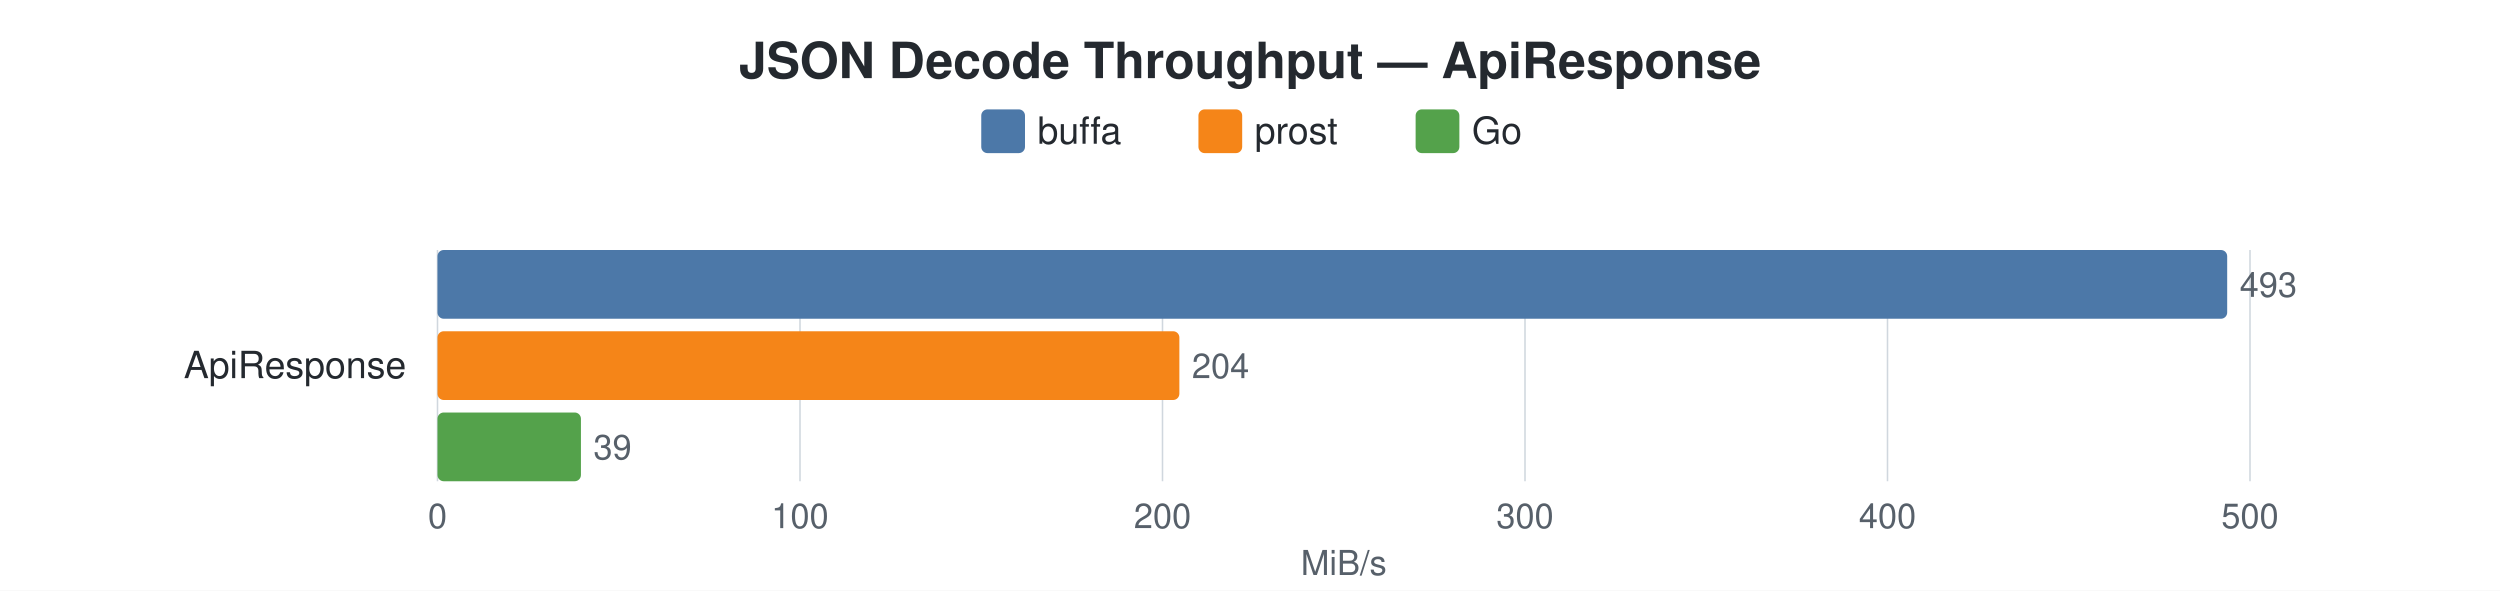
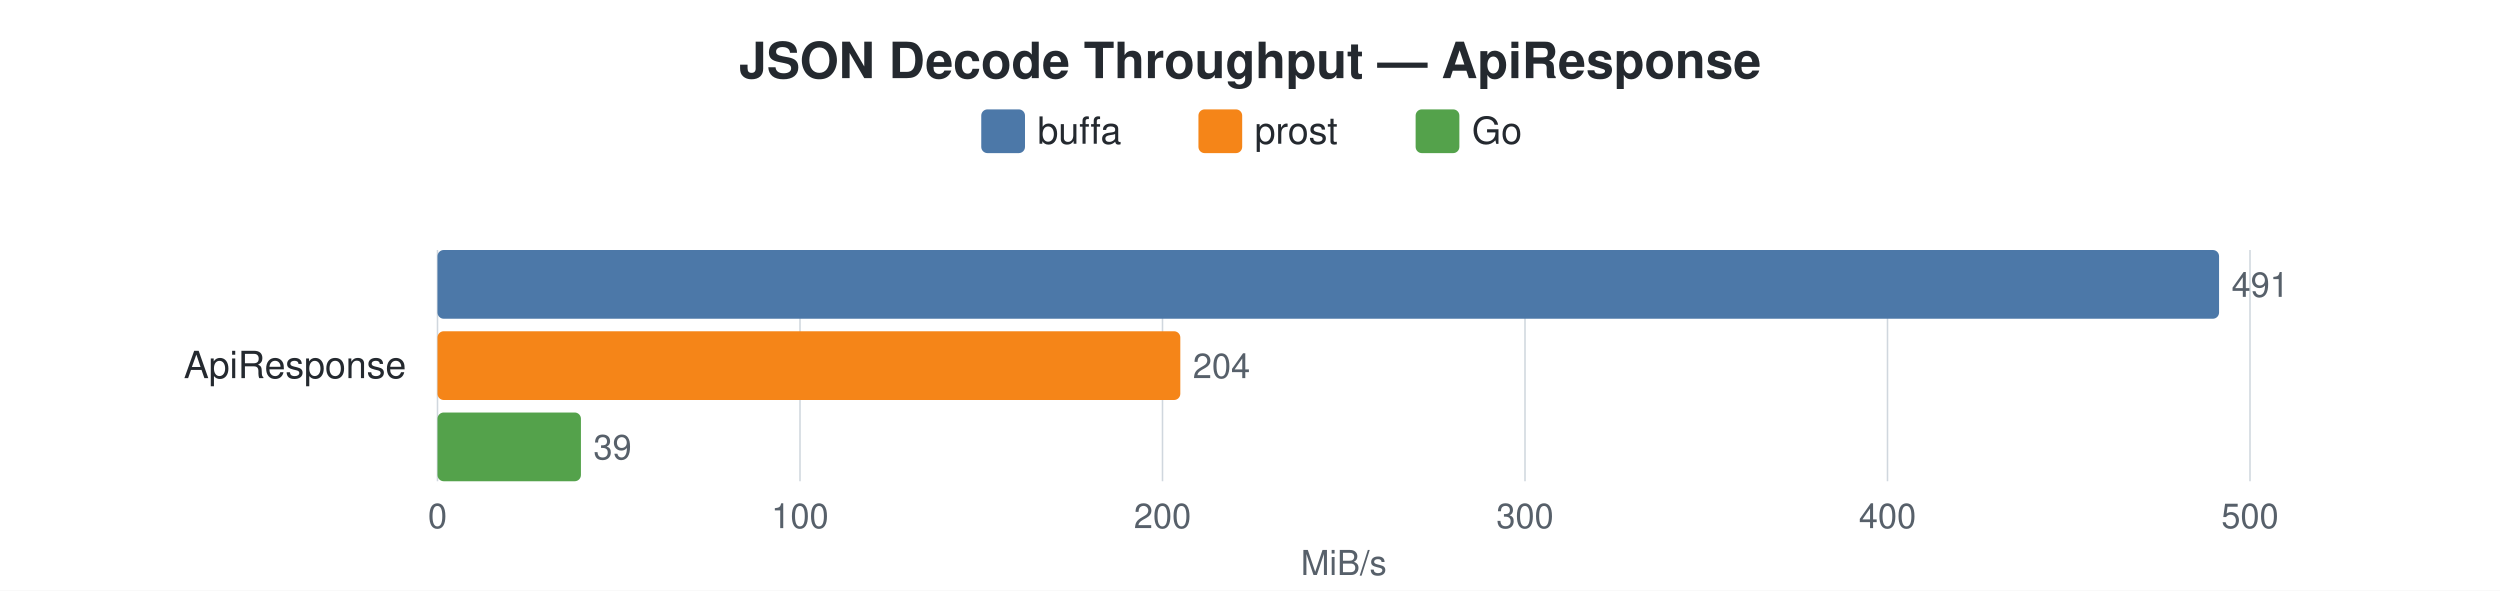
<svg xmlns="http://www.w3.org/2000/svg" width="800" height="189" viewBox="0 0 800 189">
  <style>
    text { font-family: -apple-system, BlinkMacSystemFont, "Segoe UI", Helvetica, Arial, sans-serif; }
    .title { font-size: 16px; font-weight: 600; fill: #24292f; }
    .label { font-size: 12px; fill: #24292f; }
    .value { font-size: 11px; fill: #57606a; }
    .axis-label { font-size: 11px; fill: #57606a; }
    .legend-text { font-size: 12px; fill: #24292f; }
    .grid { stroke: #d0d7de; stroke-width: 0.5; }
  </style>
  <rect width="100%" height="100%" fill="white" />
  <text x="400.0" y="25" text-anchor="middle" class="title">JSON Decode Throughput — ApiResponse</text>
  <rect x="314" y="35" width="14" height="14" rx="2" fill="#4C78A8" />
  <text x="332" y="46" class="legend-text">buffa</text>
  <rect x="383.5" y="35" width="14" height="14" rx="2" fill="#F58518" />
  <text x="401.5" y="46" class="legend-text">prost</text>
  <rect x="453" y="35" width="14" height="14" rx="2" fill="#54A24B" />
  <text x="471" y="46" class="legend-text">Go</text>
  <line x1="140.0" y1="80" x2="140.0" y2="154" class="grid" />
  <text x="140.0" y="169" text-anchor="middle" class="axis-label">0</text>
  <line x1="256.0" y1="80" x2="256.0" y2="154" class="grid" />
  <text x="256.0" y="169" text-anchor="middle" class="axis-label">100</text>
  <line x1="372.0" y1="80" x2="372.0" y2="154" class="grid" />
  <text x="372.0" y="169" text-anchor="middle" class="axis-label">200</text>
  <line x1="488.0" y1="80" x2="488.0" y2="154" class="grid" />
  <text x="488.0" y="169" text-anchor="middle" class="axis-label">300</text>
  <line x1="604.0" y1="80" x2="604.0" y2="154" class="grid" />
  <text x="604.0" y="169" text-anchor="middle" class="axis-label">400</text>
  <line x1="720.0" y1="80" x2="720.0" y2="154" class="grid" />
  <text x="720.0" y="169" text-anchor="middle" class="axis-label">500</text>
  <text x="430.0" y="184" text-anchor="middle" class="axis-label">MiB/s</text>
  <text x="130" y="121.0" text-anchor="end" class="label">ApiResponse</text>
-   <rect x="140" y="80.0" width="572.7" height="22" rx="2" fill="#4C78A8" />
-   <text x="716.7" y="95.0" class="value">493</text>
-   <rect x="140" y="106.0" width="237.4" height="22" rx="2" fill="#F58518" />
-   <text x="381.4" y="121.0" class="value">204</text>
+   <rect x="140" y="80.0" width="570.1" height="22" rx="2" fill="#4C78A8" />
+   <text x="714.1" y="95.0" class="value">491</text>
+   <rect x="140" y="106.0" width="237.7" height="22" rx="2" fill="#F58518" />
+   <text x="381.7" y="121.0" class="value">204</text>
  <rect x="140" y="132.0" width="45.9" height="22" rx="2" fill="#54A24B" />
  <text x="189.9" y="147.0" class="value">39</text>
</svg>
